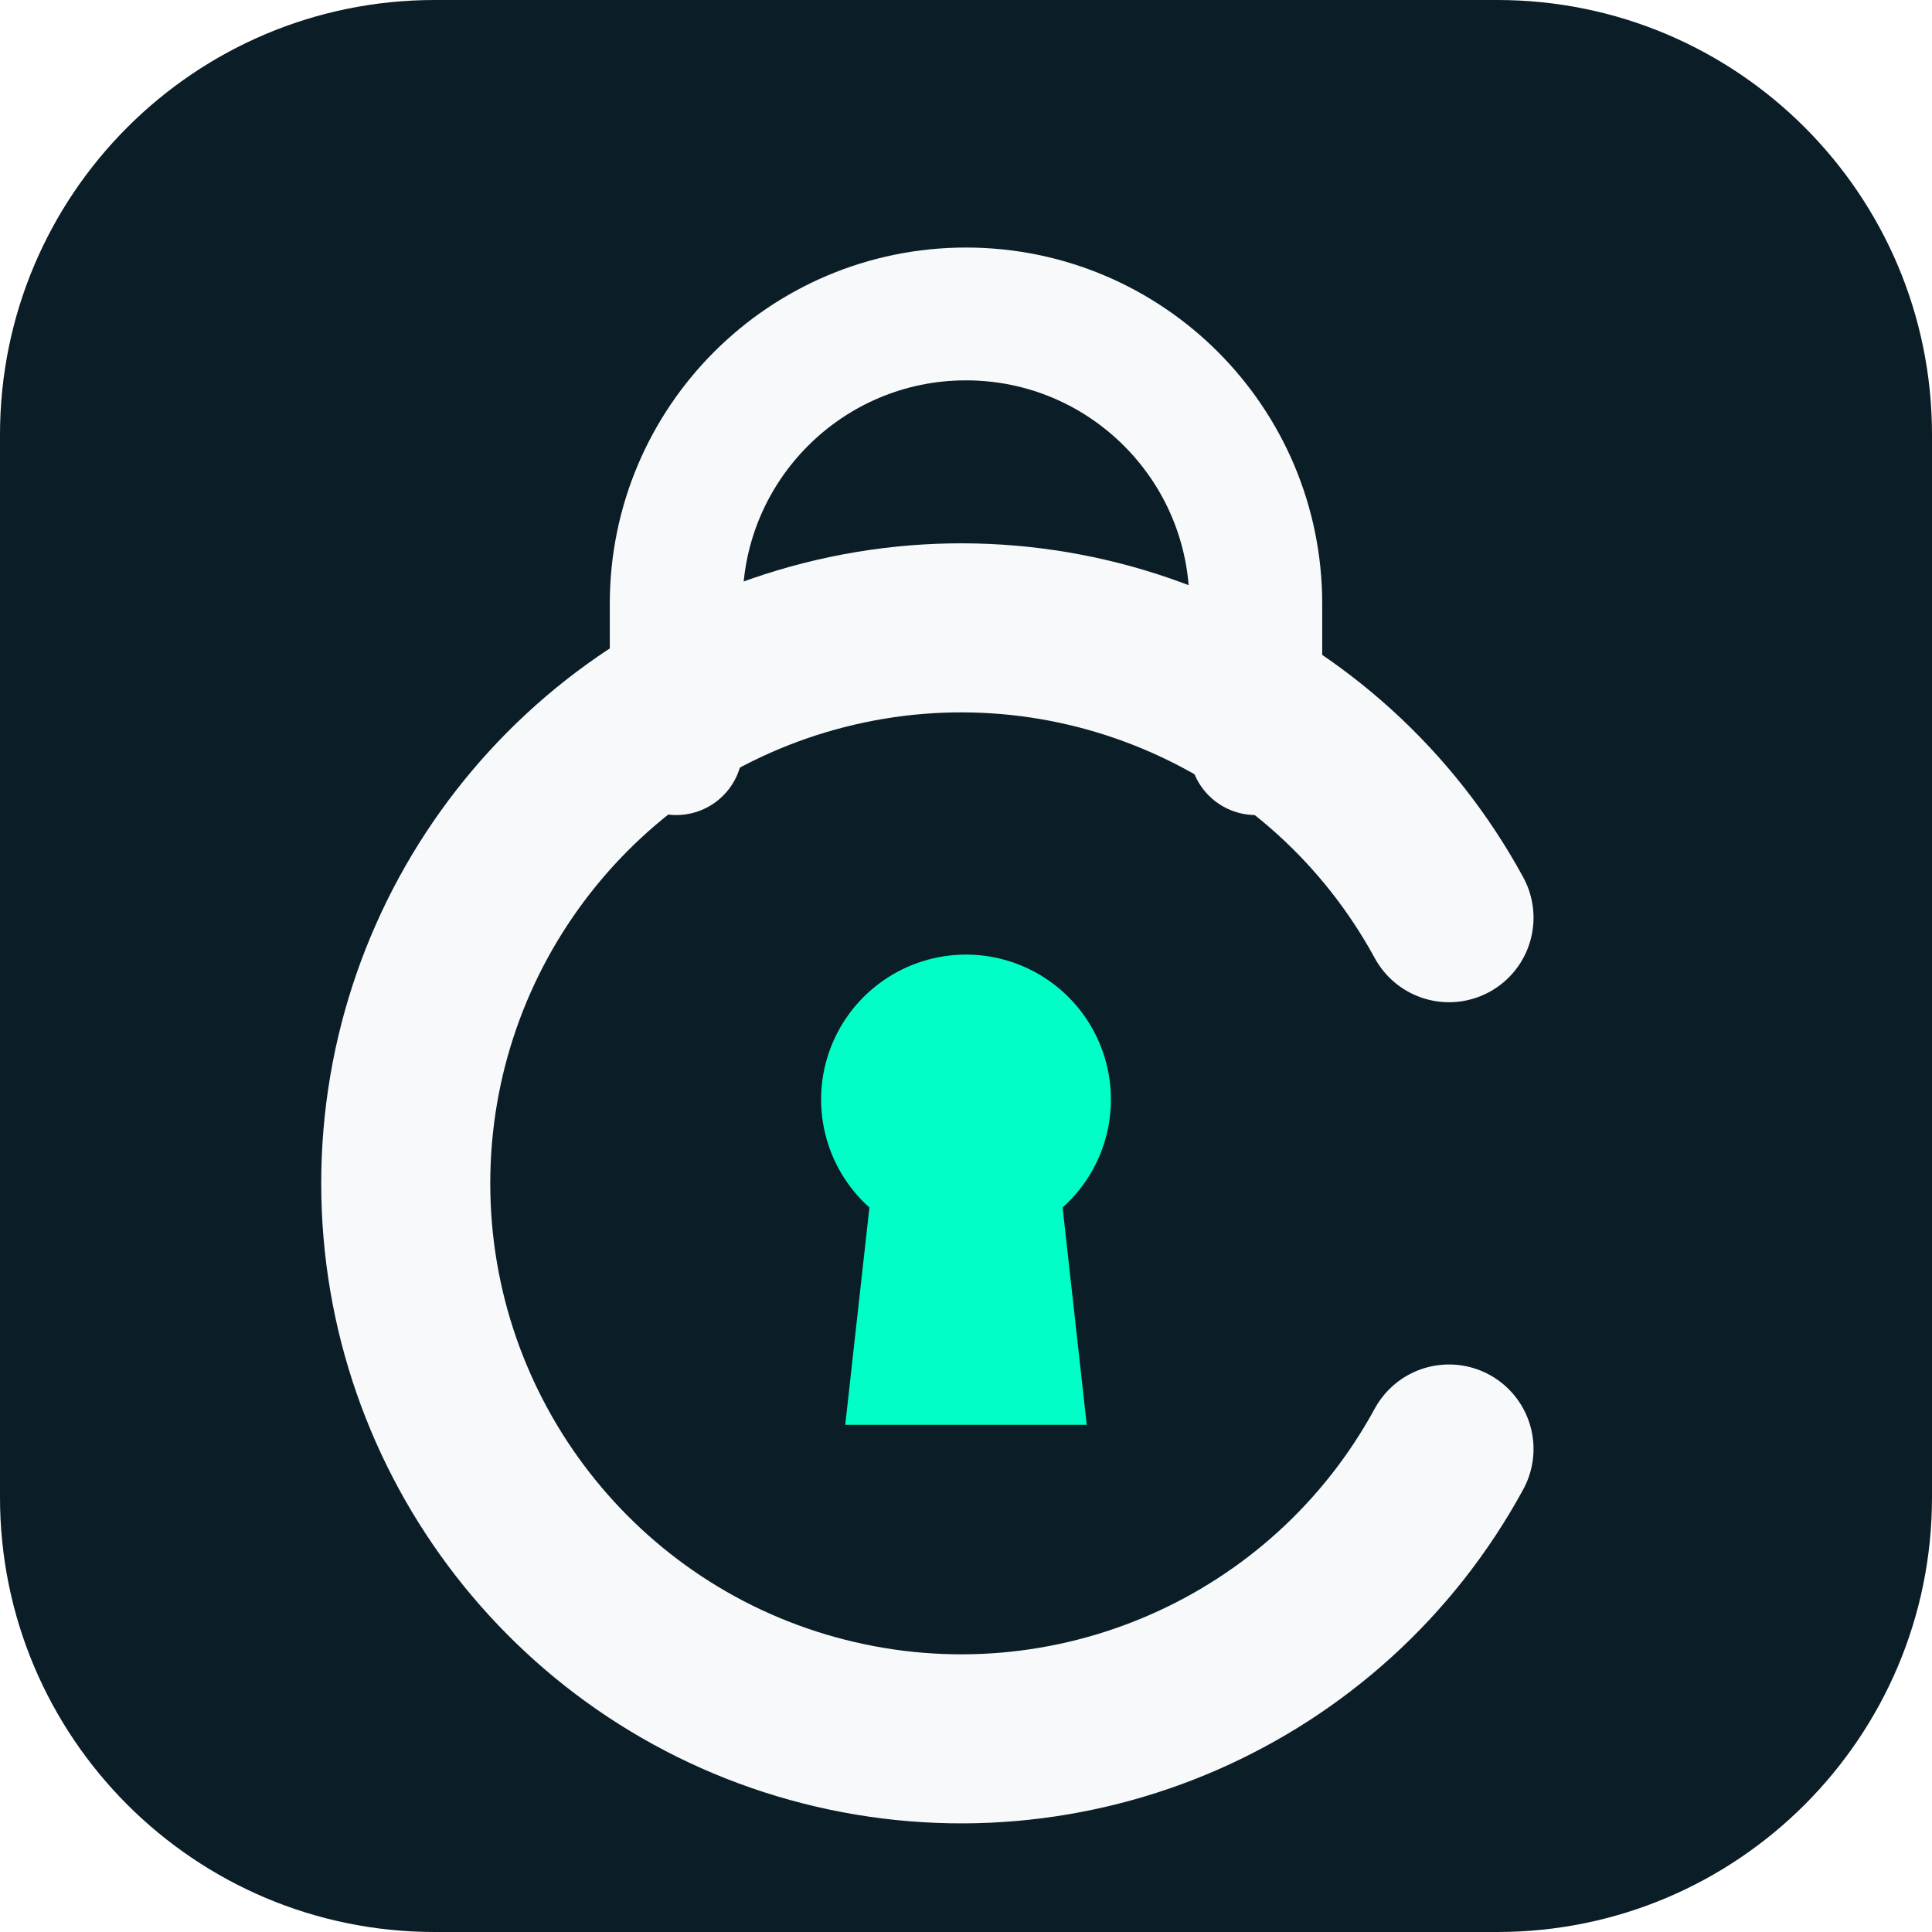
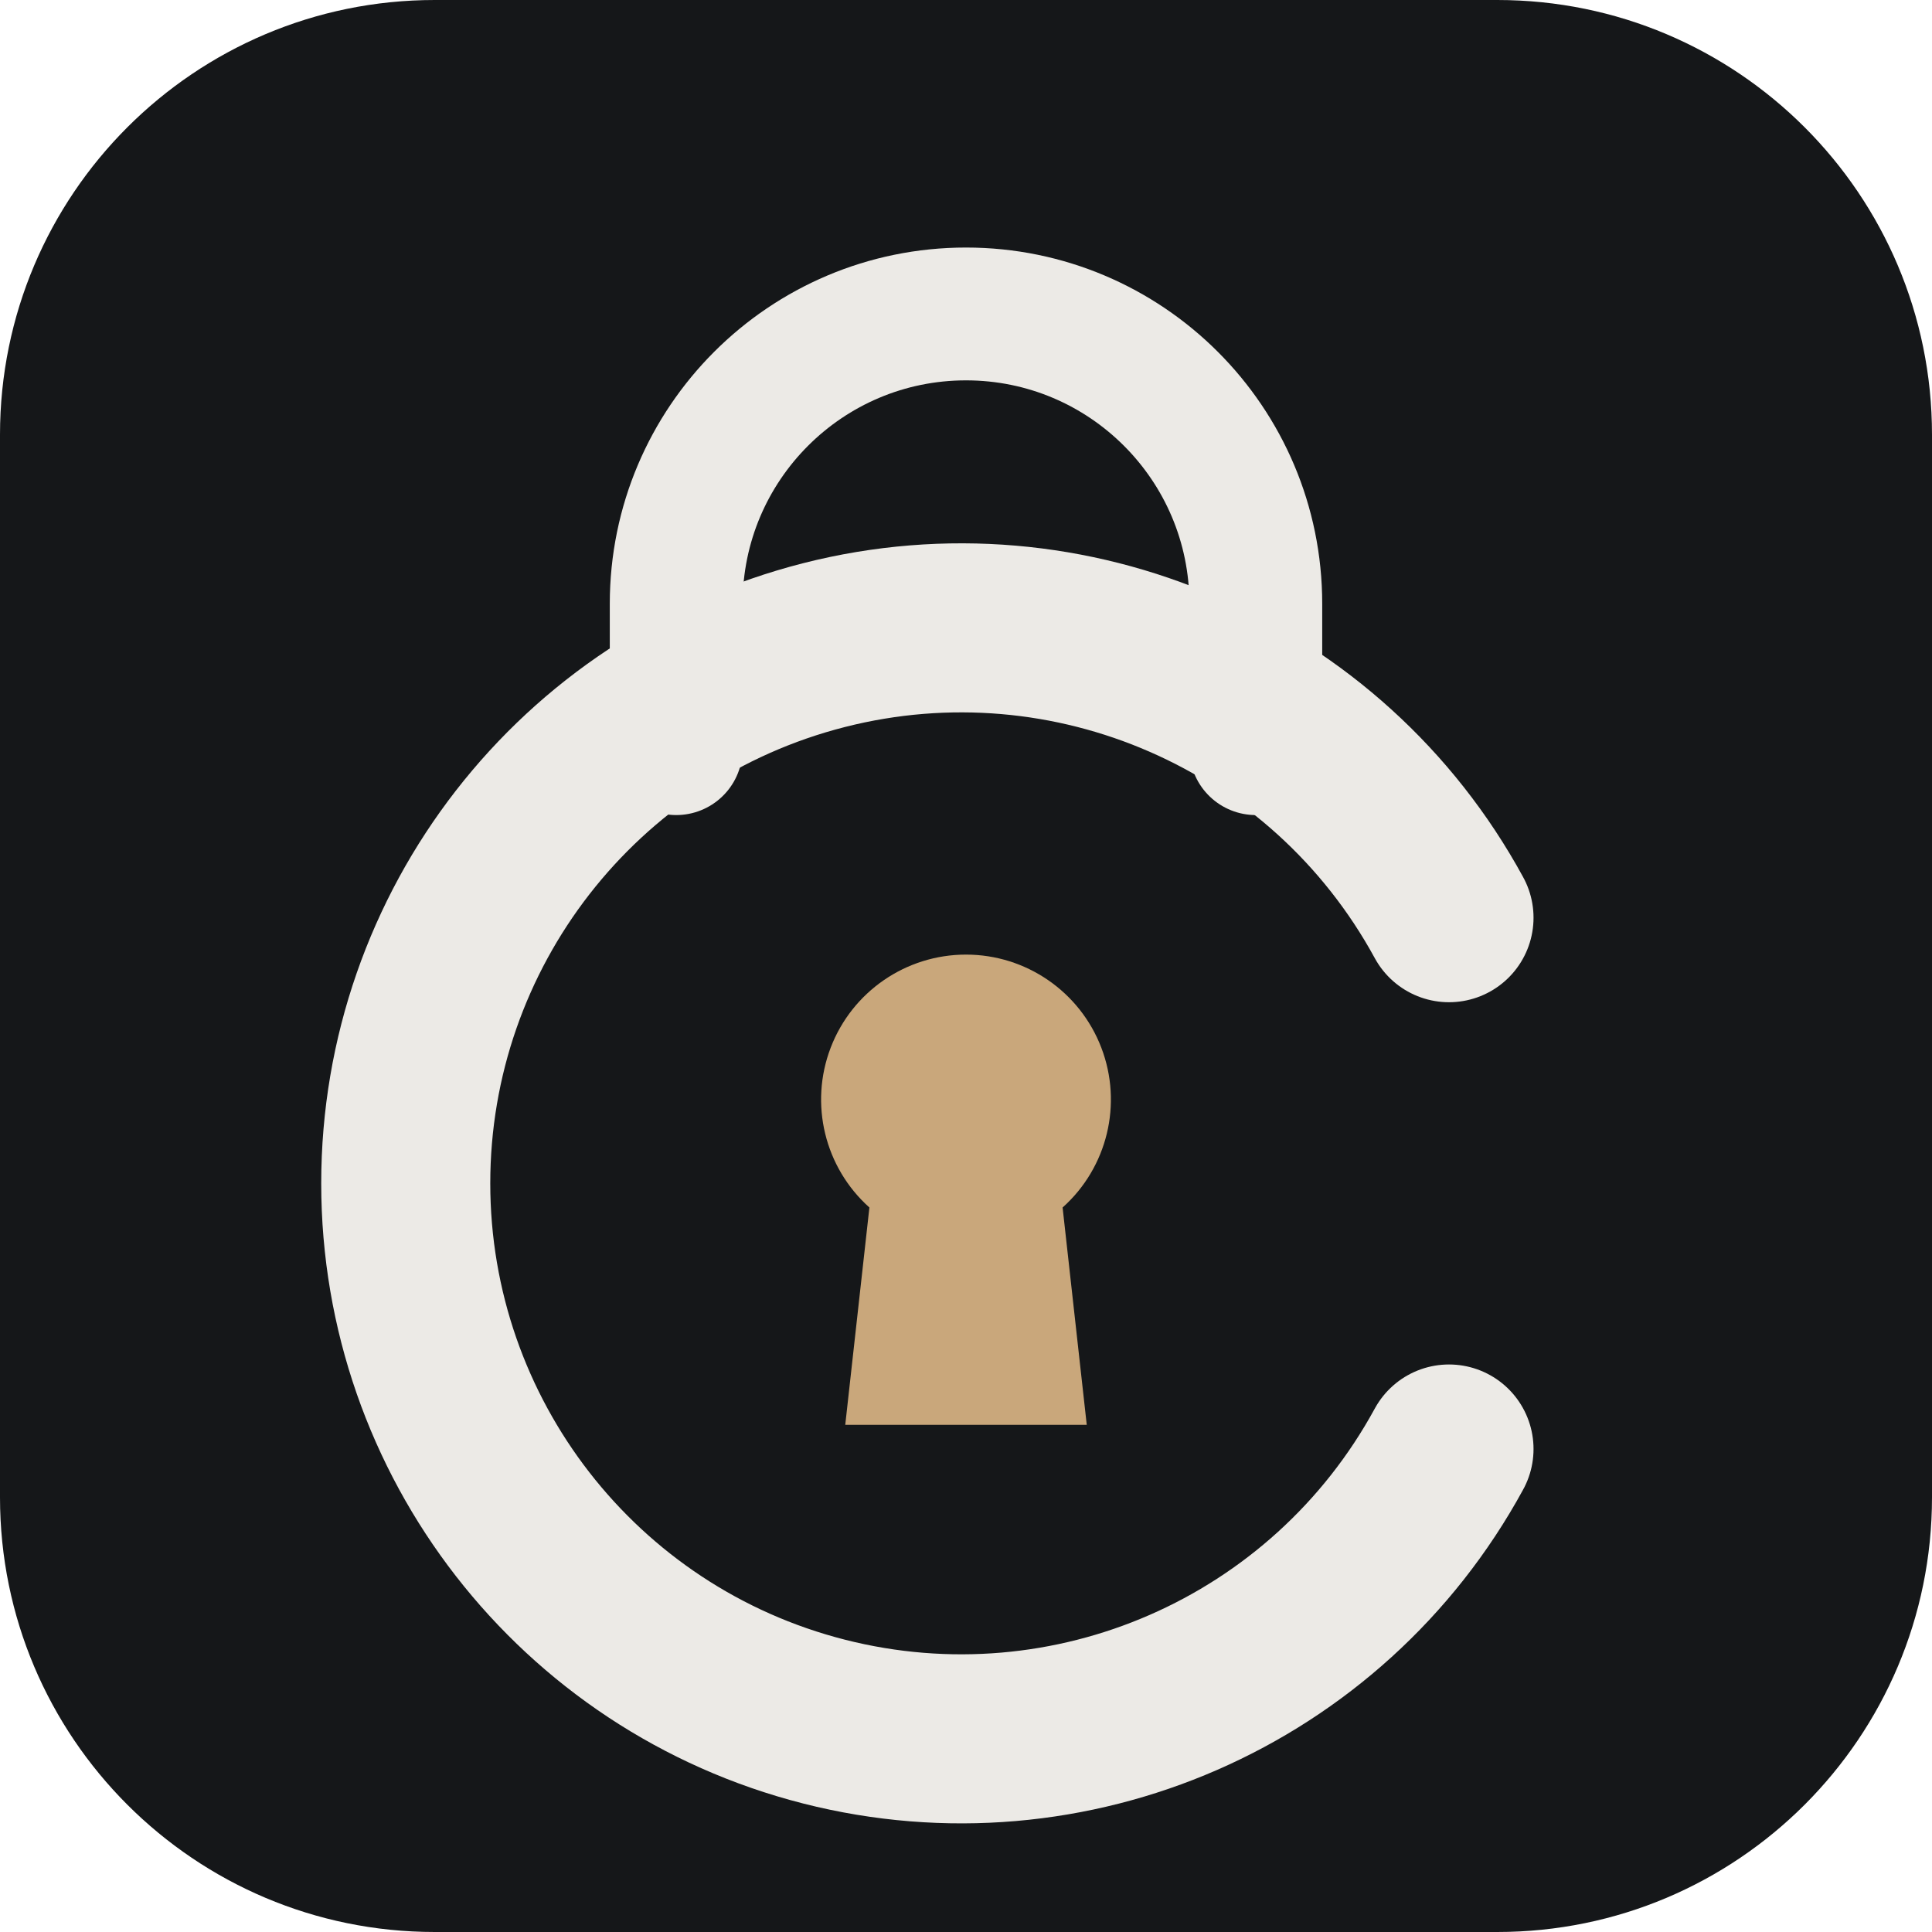
<svg xmlns="http://www.w3.org/2000/svg" viewBox="0 0 80 80">
-   <rect width="80" height="80" rx="18" fill="#0B1D26" />
+   <rect width="80" height="80" rx="18" fill="#151719" />
  <g transform="translate(8 8)">
-     <path d="M20 23V17a12 12 0 0 1 24 0v6" fill="none" stroke="#F8F9FA" stroke-width="5.5" stroke-linecap="round" />
-     <path d="M52 30a23 23 0 1 0 0 22" fill="none" stroke="#F8F9FA" stroke-width="7" stroke-linecap="round" />
-     <path d="M36 42a6 6 0 1 0-8 0l-1 9h10l-1-9Z" fill="#00FFC6" />
+     <path d="M20 23V17a12 12 0 0 1 24 0v6" fill="none" stroke="#ECEAE6" stroke-width="5.5" stroke-linecap="round" />
+     <path d="M52 30a23 23 0 1 0 0 22" fill="none" stroke="#ECEAE6" stroke-width="7" stroke-linecap="round" />
+     <path d="M36 42a6 6 0 1 0-8 0l-1 9h10l-1-9Z" fill="#C9A77B" />
  </g>
</svg>
